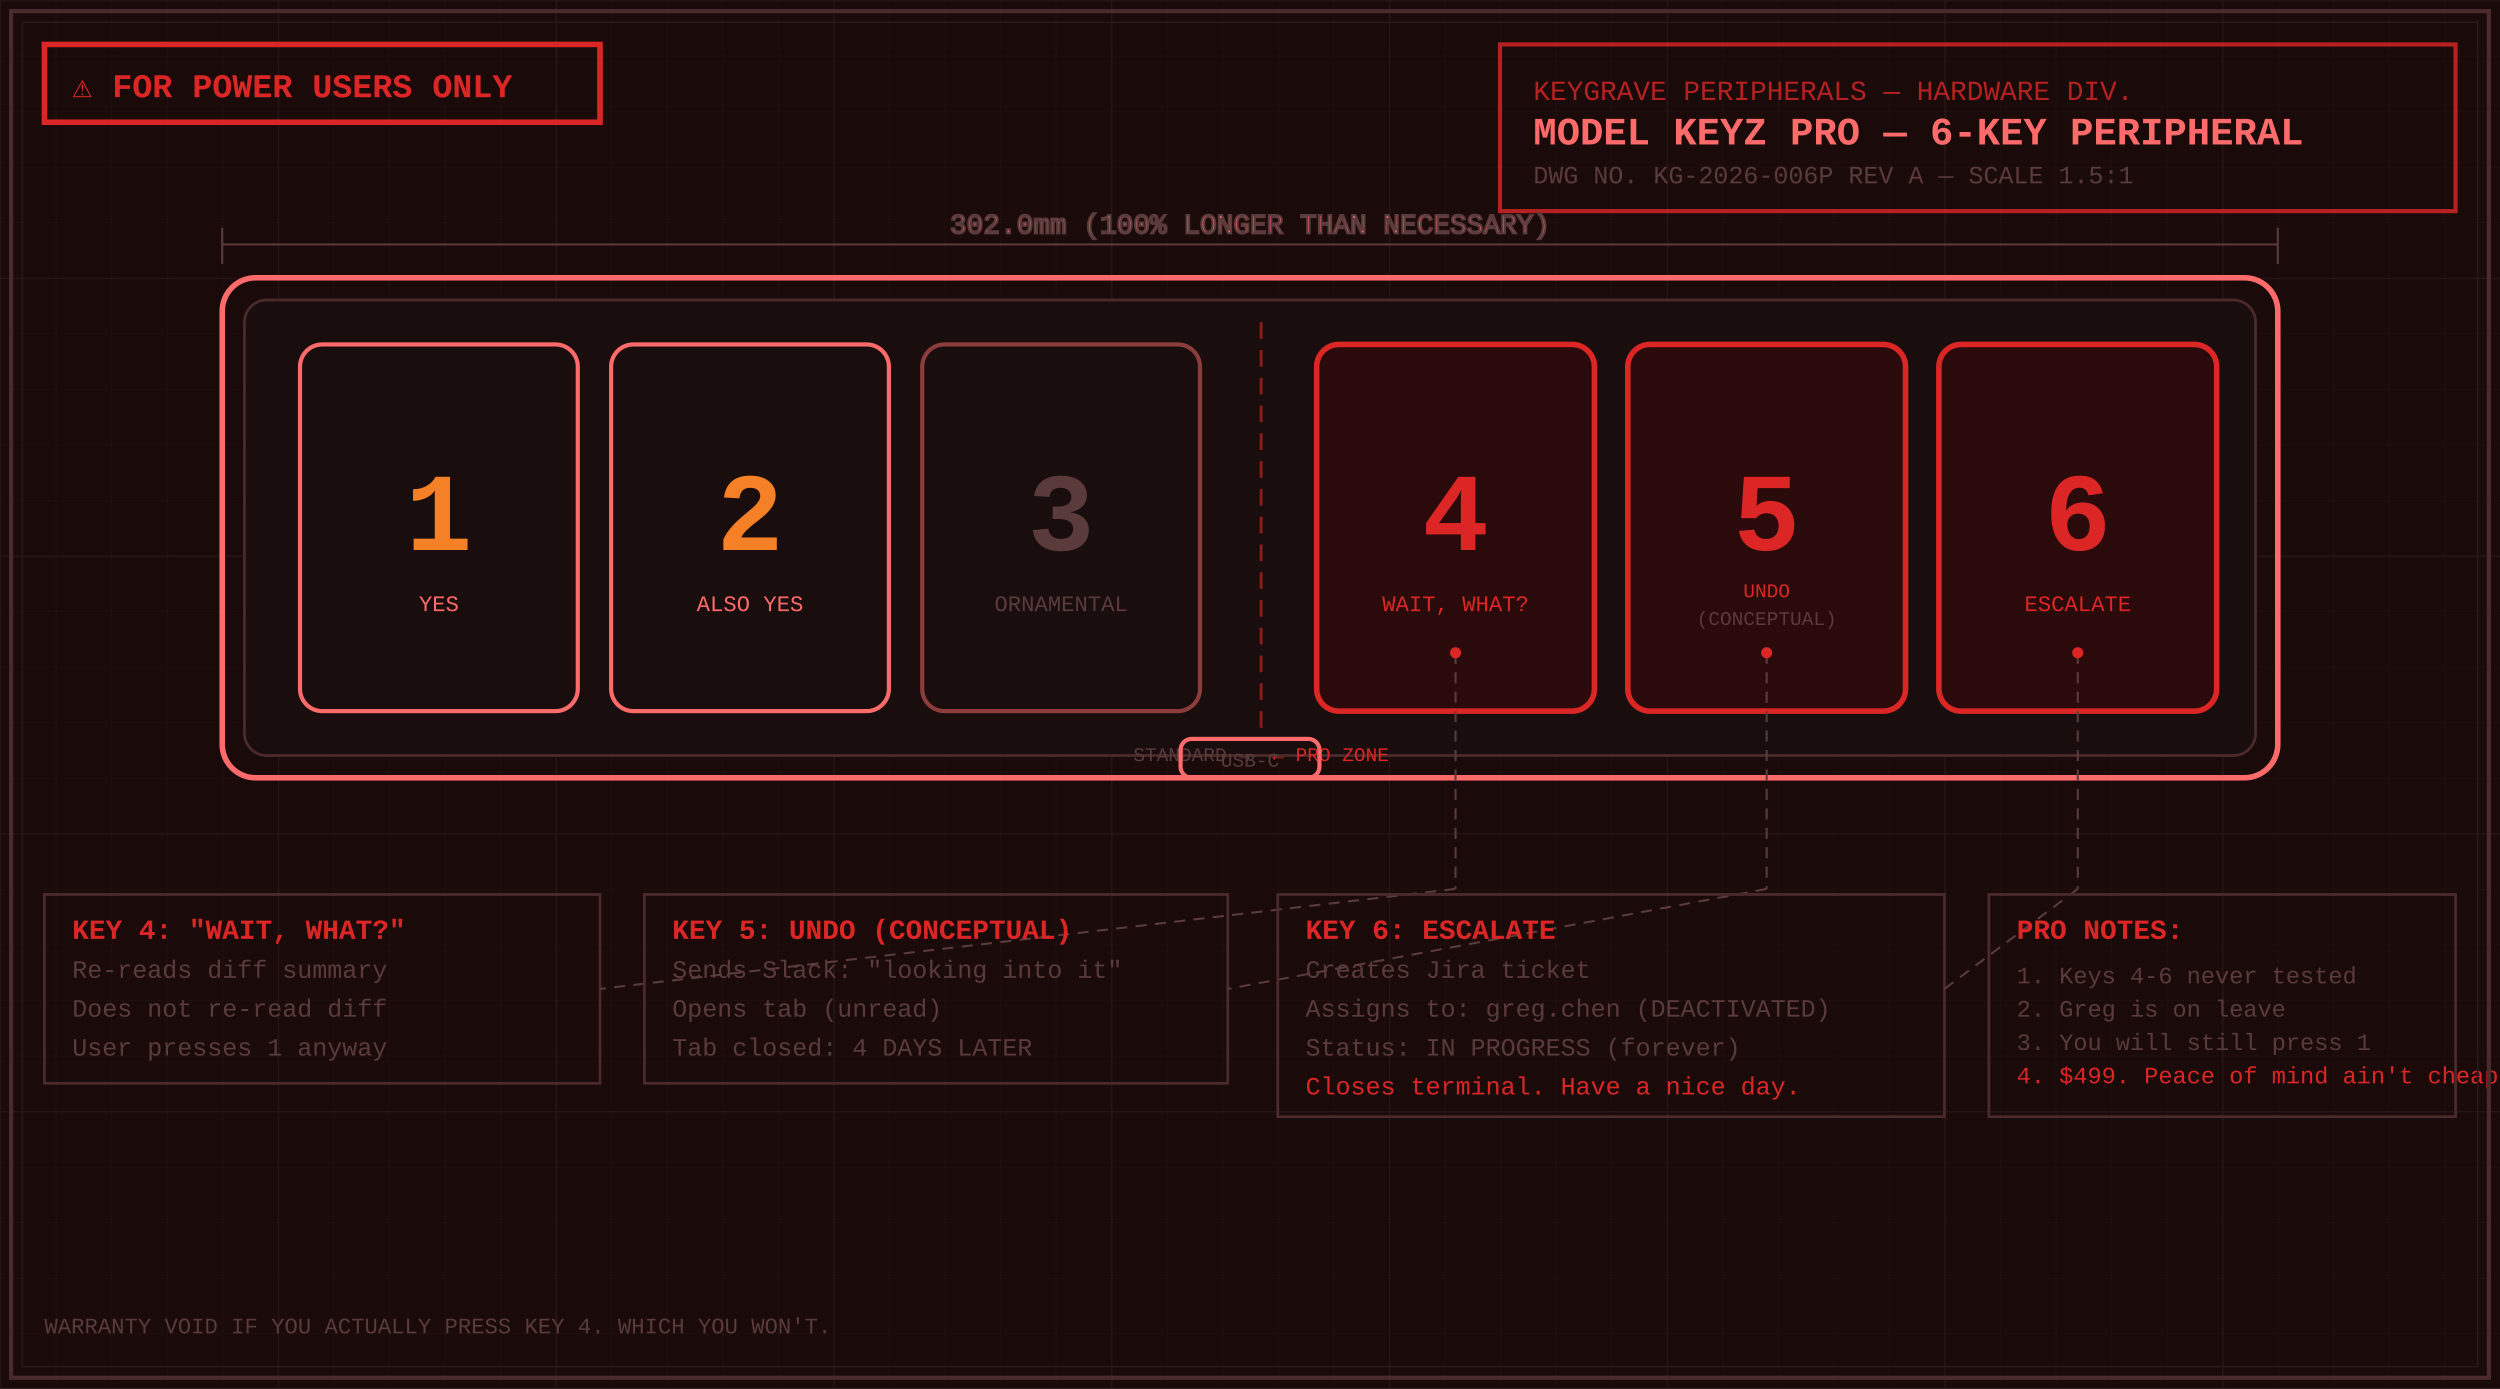
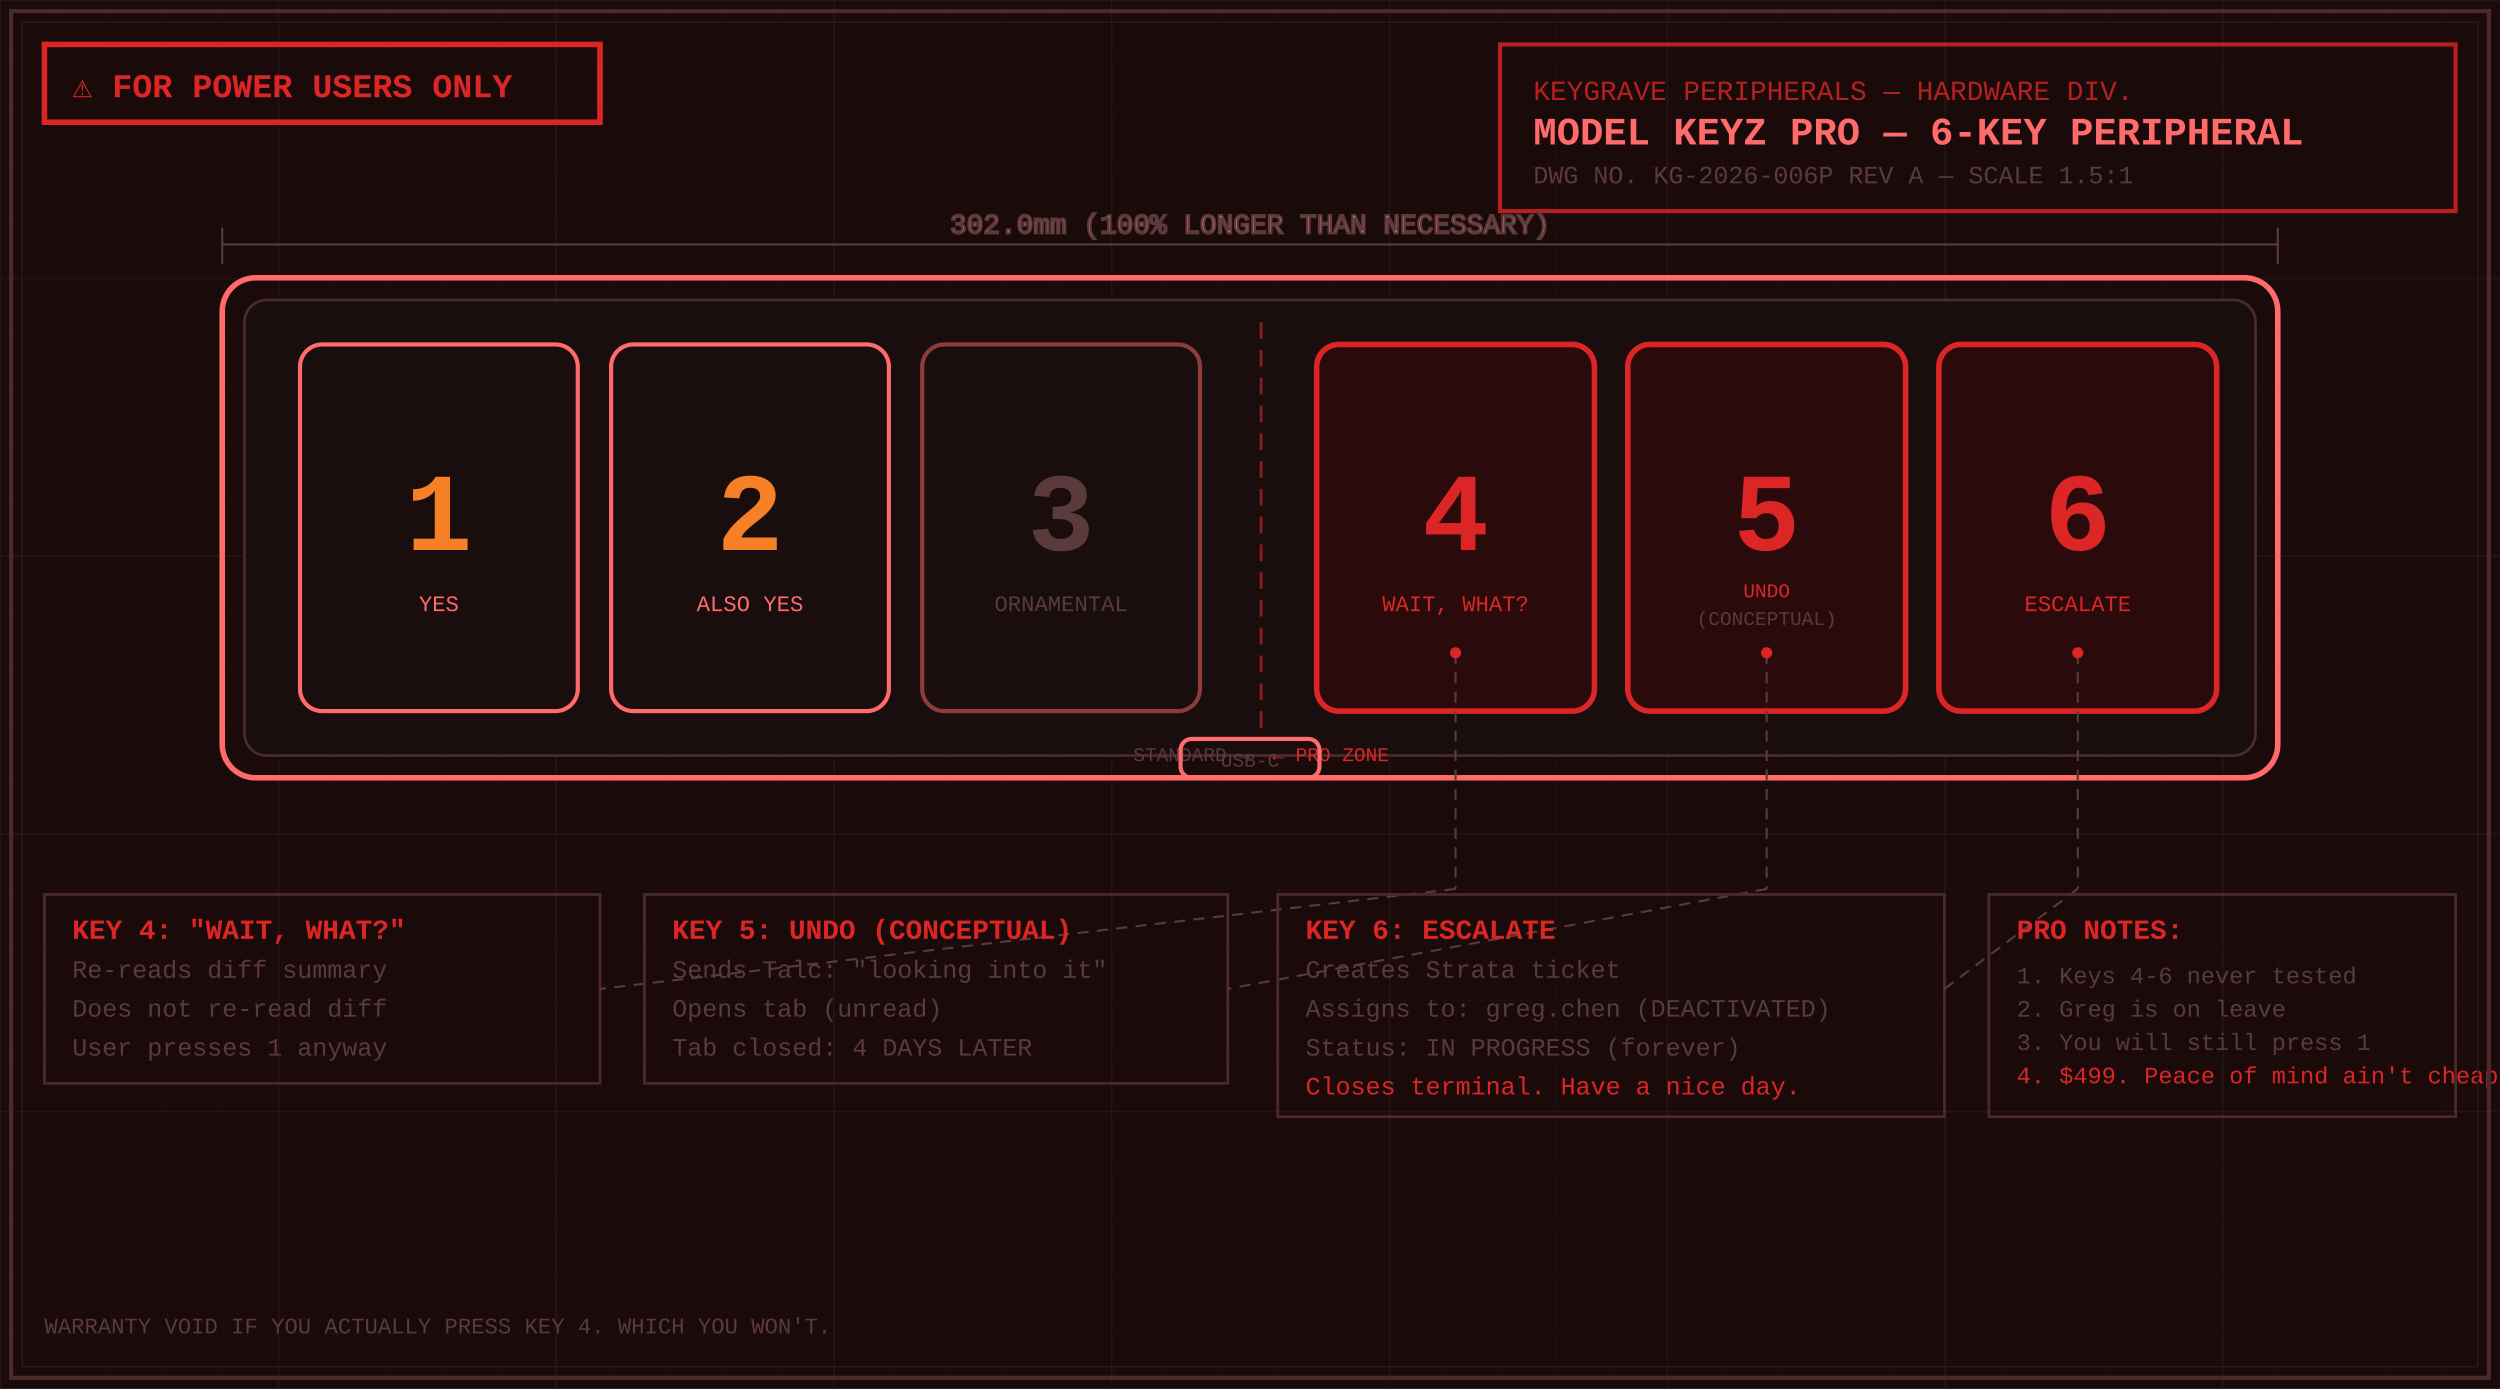
<svg xmlns="http://www.w3.org/2000/svg" viewBox="0 0 900 500" font-family="'Courier New', monospace">
  <defs>
    <pattern id="pgrid" width="20" height="20" patternUnits="userSpaceOnUse">
      <path d="M 20 0 L 0 0 0 20" fill="none" stroke="#2a1a1a" stroke-width="0.5" opacity="0.4" />
    </pattern>
    <pattern id="pgrid-major" width="100" height="100" patternUnits="userSpaceOnUse">
      <path d="M 100 0 L 0 0 0 100" fill="none" stroke="#2a1a1a" stroke-width="1" opacity="0.6" />
    </pattern>
  </defs>
  <rect width="900" height="500" fill="#1a0a0a" />
  <rect width="900" height="500" fill="url(#pgrid)" />
  <rect width="900" height="500" fill="url(#pgrid-major)" />
  <rect x="540" y="16" width="344" height="60" fill="none" stroke="#dc2626" stroke-width="1.5" opacity="0.8" />
  <text x="552" y="36" fill="#dc2626" font-size="10" opacity="0.8">KEYGRAVE PERIPHERALS — HARDWARE DIV.</text>
  <text x="552" y="52" fill="#ff6b6b" font-size="14" font-weight="bold">MODEL KEYZ PRO — 6-KEY PERIPHERAL</text>
  <text x="552" y="66" fill="#5a3a3a" font-size="9">DWG NO. KG-2026-006P REV A — SCALE 1.5:1</text>
  <rect x="16" y="16" width="200" height="28" fill="none" stroke="#dc2626" stroke-width="2" />
  <text x="26" y="35" fill="#dc2626" font-size="12" font-weight="bold">⚠ FOR POWER USERS ONLY</text>
  <g transform="translate(80, 100)">
    <rect x="0" y="0" width="740" height="180" rx="12" fill="none" stroke="#ff6b6b" stroke-width="2" />
    <rect x="8" y="8" width="724" height="164" rx="8" fill="#1a0d0d" stroke="#4a2a2a" stroke-width="1" />
    <line x1="374" y1="16" x2="374" y2="164" stroke="#dc2626" stroke-width="1" stroke-dasharray="6,4" opacity="0.6" />
    <text x="370" y="174" fill="#5a3a3a" font-size="7" text-anchor="end">STANDARD →</text>
    <text x="378" y="174" fill="#dc2626" font-size="7">← PRO ZONE</text>
    <rect x="28" y="24" width="100" height="132" rx="8" fill="#1a0d0d" stroke="#ff6b6b" stroke-width="1.5" />
    <text x="78" y="98" text-anchor="middle" fill="#F58025" font-size="40" font-weight="bold">1</text>
    <text x="78" y="120" text-anchor="middle" fill="#ff6b6b" font-size="8">YES</text>
    <rect x="140" y="24" width="100" height="132" rx="8" fill="#1a0d0d" stroke="#ff6b6b" stroke-width="1.5" />
    <text x="190" y="98" text-anchor="middle" fill="#F58025" font-size="40" font-weight="bold">2</text>
    <text x="190" y="120" text-anchor="middle" fill="#ff6b6b" font-size="8">ALSO YES</text>
    <rect x="252" y="24" width="100" height="132" rx="8" fill="#1a0d0d" stroke="#ff6b6b" stroke-width="1.5" opacity="0.5" />
    <text x="302" y="98" text-anchor="middle" fill="#5a3a3a" font-size="40" font-weight="bold">3</text>
    <text x="302" y="120" text-anchor="middle" fill="#5a3a3a" font-size="8">ORNAMENTAL</text>
    <rect x="394" y="24" width="100" height="132" rx="8" fill="#2a0a0a" stroke="#dc2626" stroke-width="2" />
    <text x="444" y="98" text-anchor="middle" fill="#dc2626" font-size="40" font-weight="bold">4</text>
    <text x="444" y="120" text-anchor="middle" fill="#dc2626" font-size="8">WAIT, WHAT?</text>
    <rect x="506" y="24" width="100" height="132" rx="8" fill="#2a0a0a" stroke="#dc2626" stroke-width="2" />
    <text x="556" y="98" text-anchor="middle" fill="#dc2626" font-size="40" font-weight="bold">5</text>
    <text x="556" y="115" text-anchor="middle" fill="#dc2626" font-size="7">UNDO</text>
    <text x="556" y="125" text-anchor="middle" fill="#5a3a3a" font-size="7">(CONCEPTUAL)</text>
    <rect x="618" y="24" width="100" height="132" rx="8" fill="#2a0a0a" stroke="#dc2626" stroke-width="2" />
    <text x="668" y="98" text-anchor="middle" fill="#dc2626" font-size="40" font-weight="bold">6</text>
    <text x="668" y="120" text-anchor="middle" fill="#dc2626" font-size="8">ESCALATE</text>
    <rect x="345" y="166" width="50" height="14" rx="4" fill="none" stroke="#ff6b6b" stroke-width="1.5" />
    <text x="370" y="176" text-anchor="middle" fill="#5a3a3a" font-size="7">USB-C</text>
  </g>
  <g stroke="#5a3a3a" stroke-width="0.75">
    <line x1="80" y1="82" x2="80" y2="95" />
    <line x1="820" y1="82" x2="820" y2="95" />
    <line x1="80" y1="88" x2="820" y2="88" />
    <text x="450" y="84" text-anchor="middle" font-size="10" fill="#ff6b6b" font-family="'Courier New', monospace">302.0mm (100% LONGER THAN NECESSARY)</text>
  </g>
  <g fill="#5a3a3a" font-size="9">
    <line x1="524" y1="235" x2="524" y2="320" stroke="#5a3a3a" stroke-width="0.75" stroke-dasharray="4,3" />
    <circle cx="524" cy="235" r="2" fill="#dc2626" />
    <rect x="16" y="322" width="200" height="68" fill="none" stroke="#4a2a2a" stroke-width="1" />
    <text x="26" y="338" fill="#dc2626" font-size="10" font-weight="bold">KEY 4: "WAIT, WHAT?"</text>
    <text x="26" y="352" fill="#5a3a3a">Re-reads diff summary</text>
    <text x="26" y="366" fill="#5a3a3a">Does not re-read diff</text>
    <text x="26" y="380" fill="#5a3a3a">User presses 1 anyway</text>
    <line x1="524" y1="320" x2="216" y2="356" stroke="#5a3a3a" stroke-width="0.75" stroke-dasharray="4,3" />
    <line x1="636" y1="235" x2="636" y2="320" stroke="#5a3a3a" stroke-width="0.75" stroke-dasharray="4,3" />
    <circle cx="636" cy="235" r="2" fill="#dc2626" />
    <rect x="232" y="322" width="210" height="68" fill="none" stroke="#4a2a2a" stroke-width="1" />
    <text x="242" y="338" fill="#dc2626" font-size="10" font-weight="bold">KEY 5: UNDO (CONCEPTUAL)</text>
-     <text x="242" y="352" fill="#5a3a3a">Sends Slack: "looking into it"</text>
+     <text x="242" y="352" fill="#5a3a3a">Sends Talc: "looking into it"</text>
    <text x="242" y="366" fill="#5a3a3a">Opens tab (unread)</text>
    <text x="242" y="380" fill="#5a3a3a">Tab closed: 4 DAYS LATER</text>
    <line x1="636" y1="320" x2="442" y2="356" stroke="#5a3a3a" stroke-width="0.75" stroke-dasharray="4,3" />
    <line x1="748" y1="235" x2="748" y2="320" stroke="#5a3a3a" stroke-width="0.75" stroke-dasharray="4,3" />
    <circle cx="748" cy="235" r="2" fill="#dc2626" />
    <rect x="460" y="322" width="240" height="80" fill="none" stroke="#4a2a2a" stroke-width="1" />
    <text x="470" y="338" fill="#dc2626" font-size="10" font-weight="bold">KEY 6: ESCALATE</text>
-     <text x="470" y="352" fill="#5a3a3a">Creates Jira ticket</text>
+     <text x="470" y="352" fill="#5a3a3a">Creates Strata ticket</text>
    <text x="470" y="366" fill="#5a3a3a">Assigns to: greg.chen (DEACTIVATED)</text>
    <text x="470" y="380" fill="#5a3a3a">Status: IN PROGRESS (forever)</text>
    <text x="470" y="394" fill="#dc2626">Closes terminal. Have a nice day.</text>
    <line x1="748" y1="320" x2="700" y2="356" stroke="#5a3a3a" stroke-width="0.75" stroke-dasharray="4,3" />
  </g>
  <g transform="translate(716, 322)">
    <rect x="0" y="0" width="168" height="80" fill="none" stroke="#4a2a2a" stroke-width="1" />
    <text x="10" y="16" fill="#dc2626" font-size="10" font-weight="bold" font-family="'Courier New', monospace">PRO NOTES:</text>
    <text x="10" y="32" fill="#5a3a3a" font-size="8.5" font-family="'Courier New', monospace">1. Keys 4-6 never tested</text>
    <text x="10" y="44" fill="#5a3a3a" font-size="8.5" font-family="'Courier New', monospace">2. Greg is on leave</text>
    <text x="10" y="56" fill="#5a3a3a" font-size="8.5" font-family="'Courier New', monospace">3. You will still press 1</text>
    <text x="10" y="68" fill="#dc2626" font-size="8.5" font-family="'Courier New', monospace">4. $499. Peace of mind ain't cheap.</text>
  </g>
  <text x="16" y="480" fill="#5a3a3a" font-size="8">WARRANTY VOID IF YOU ACTUALLY PRESS KEY 4. WHICH YOU WON'T.</text>
  <rect x="4" y="4" width="892" height="492" fill="none" stroke="#4a2a2a" stroke-width="1.5" />
  <rect x="8" y="8" width="884" height="484" fill="none" stroke="#2a1a1a" stroke-width="0.5" />
</svg>
